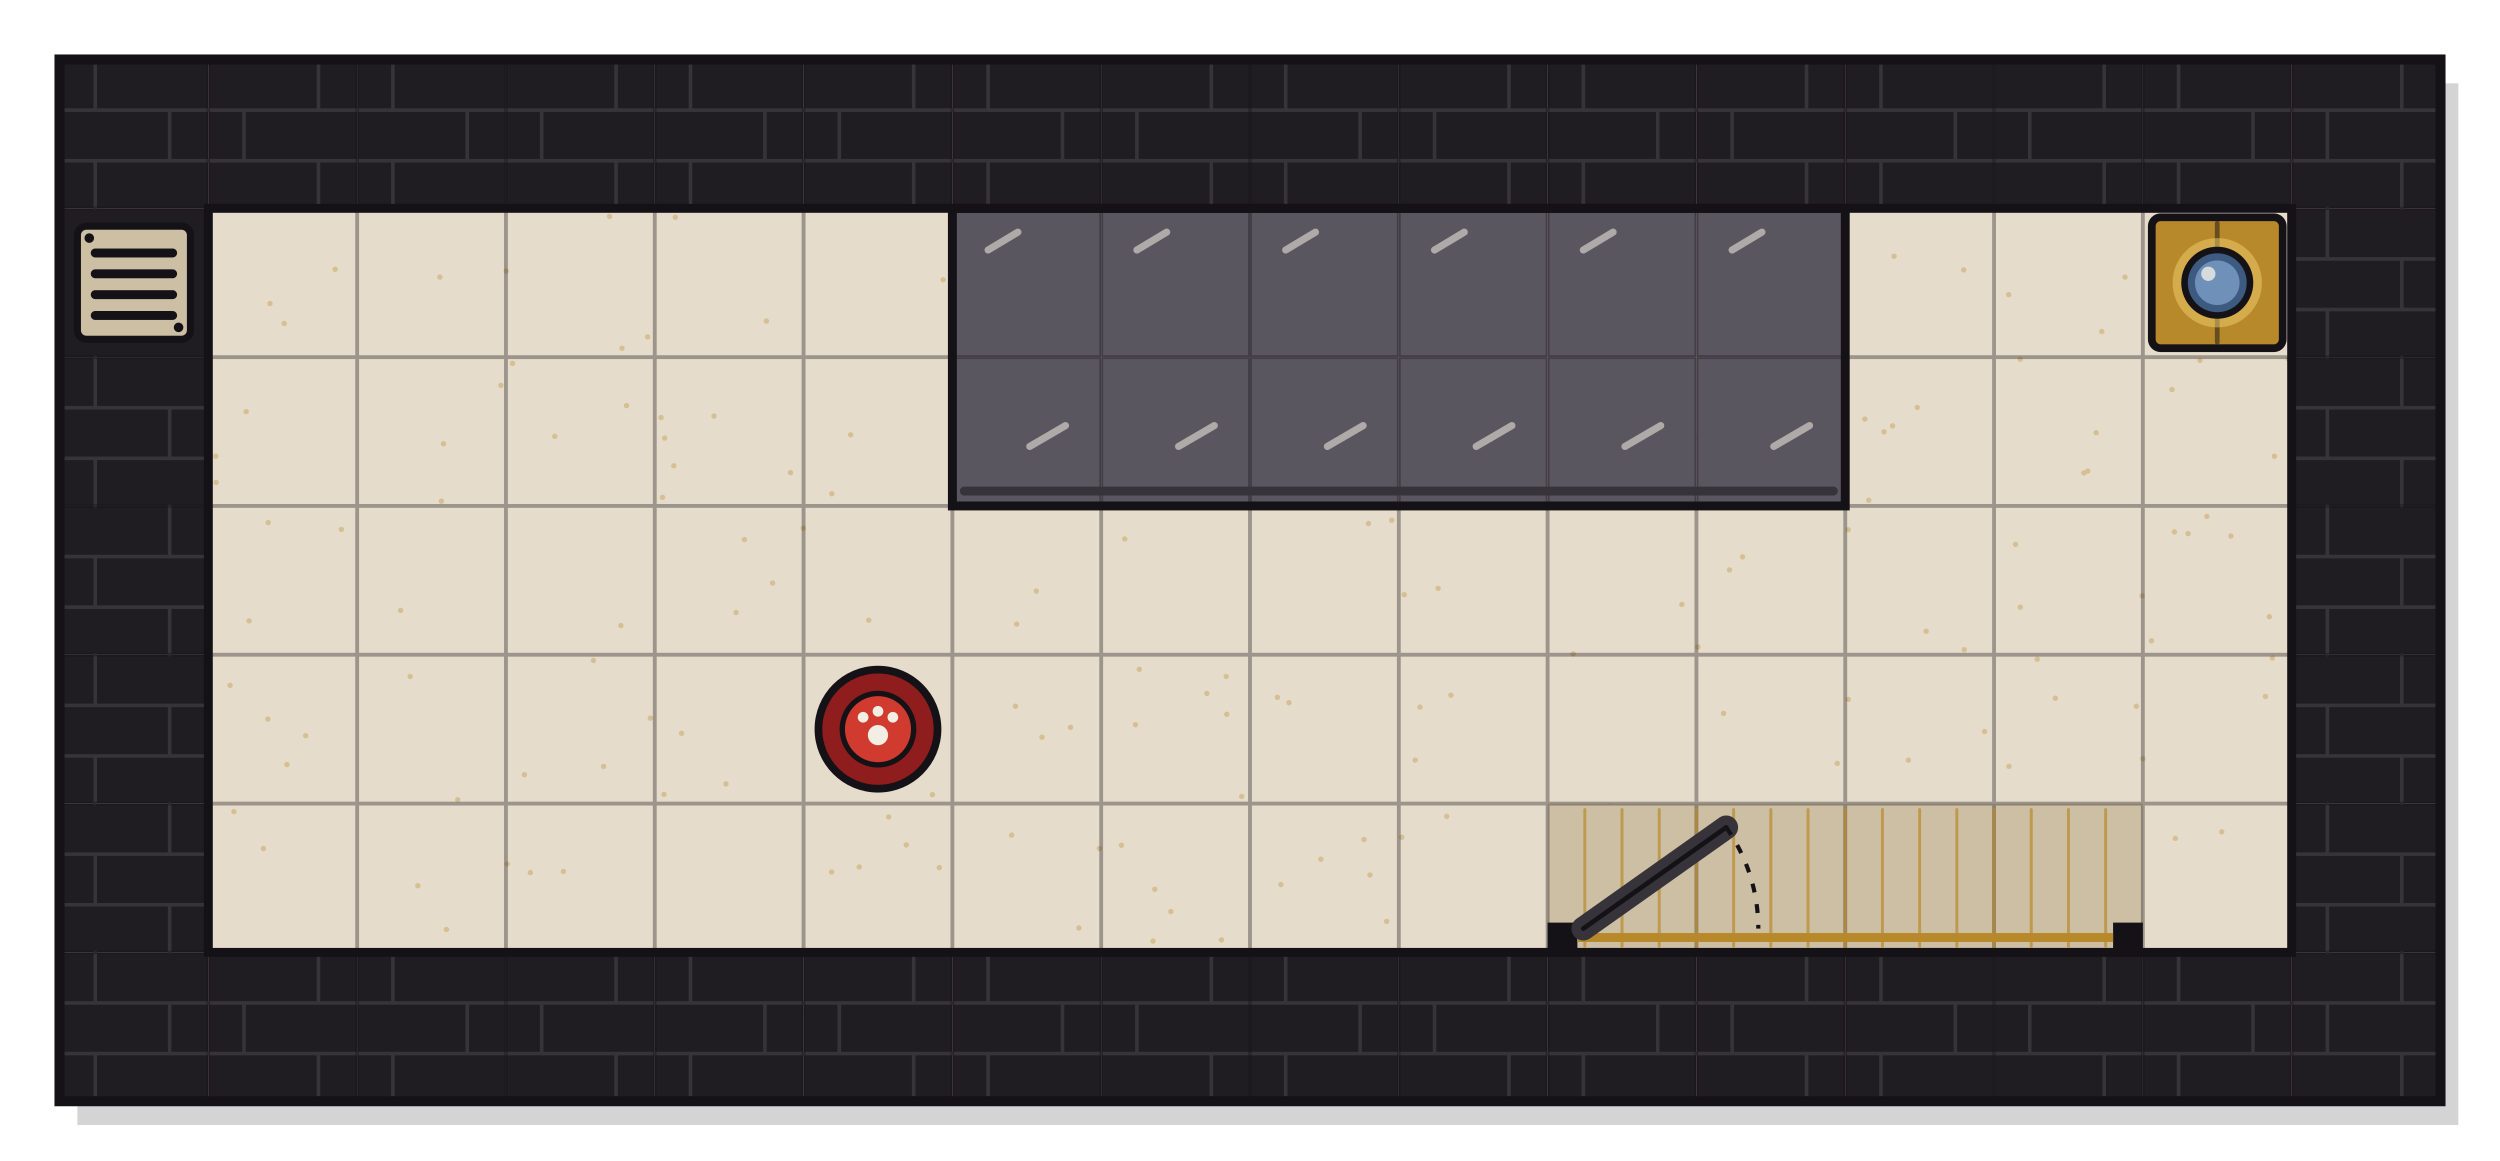
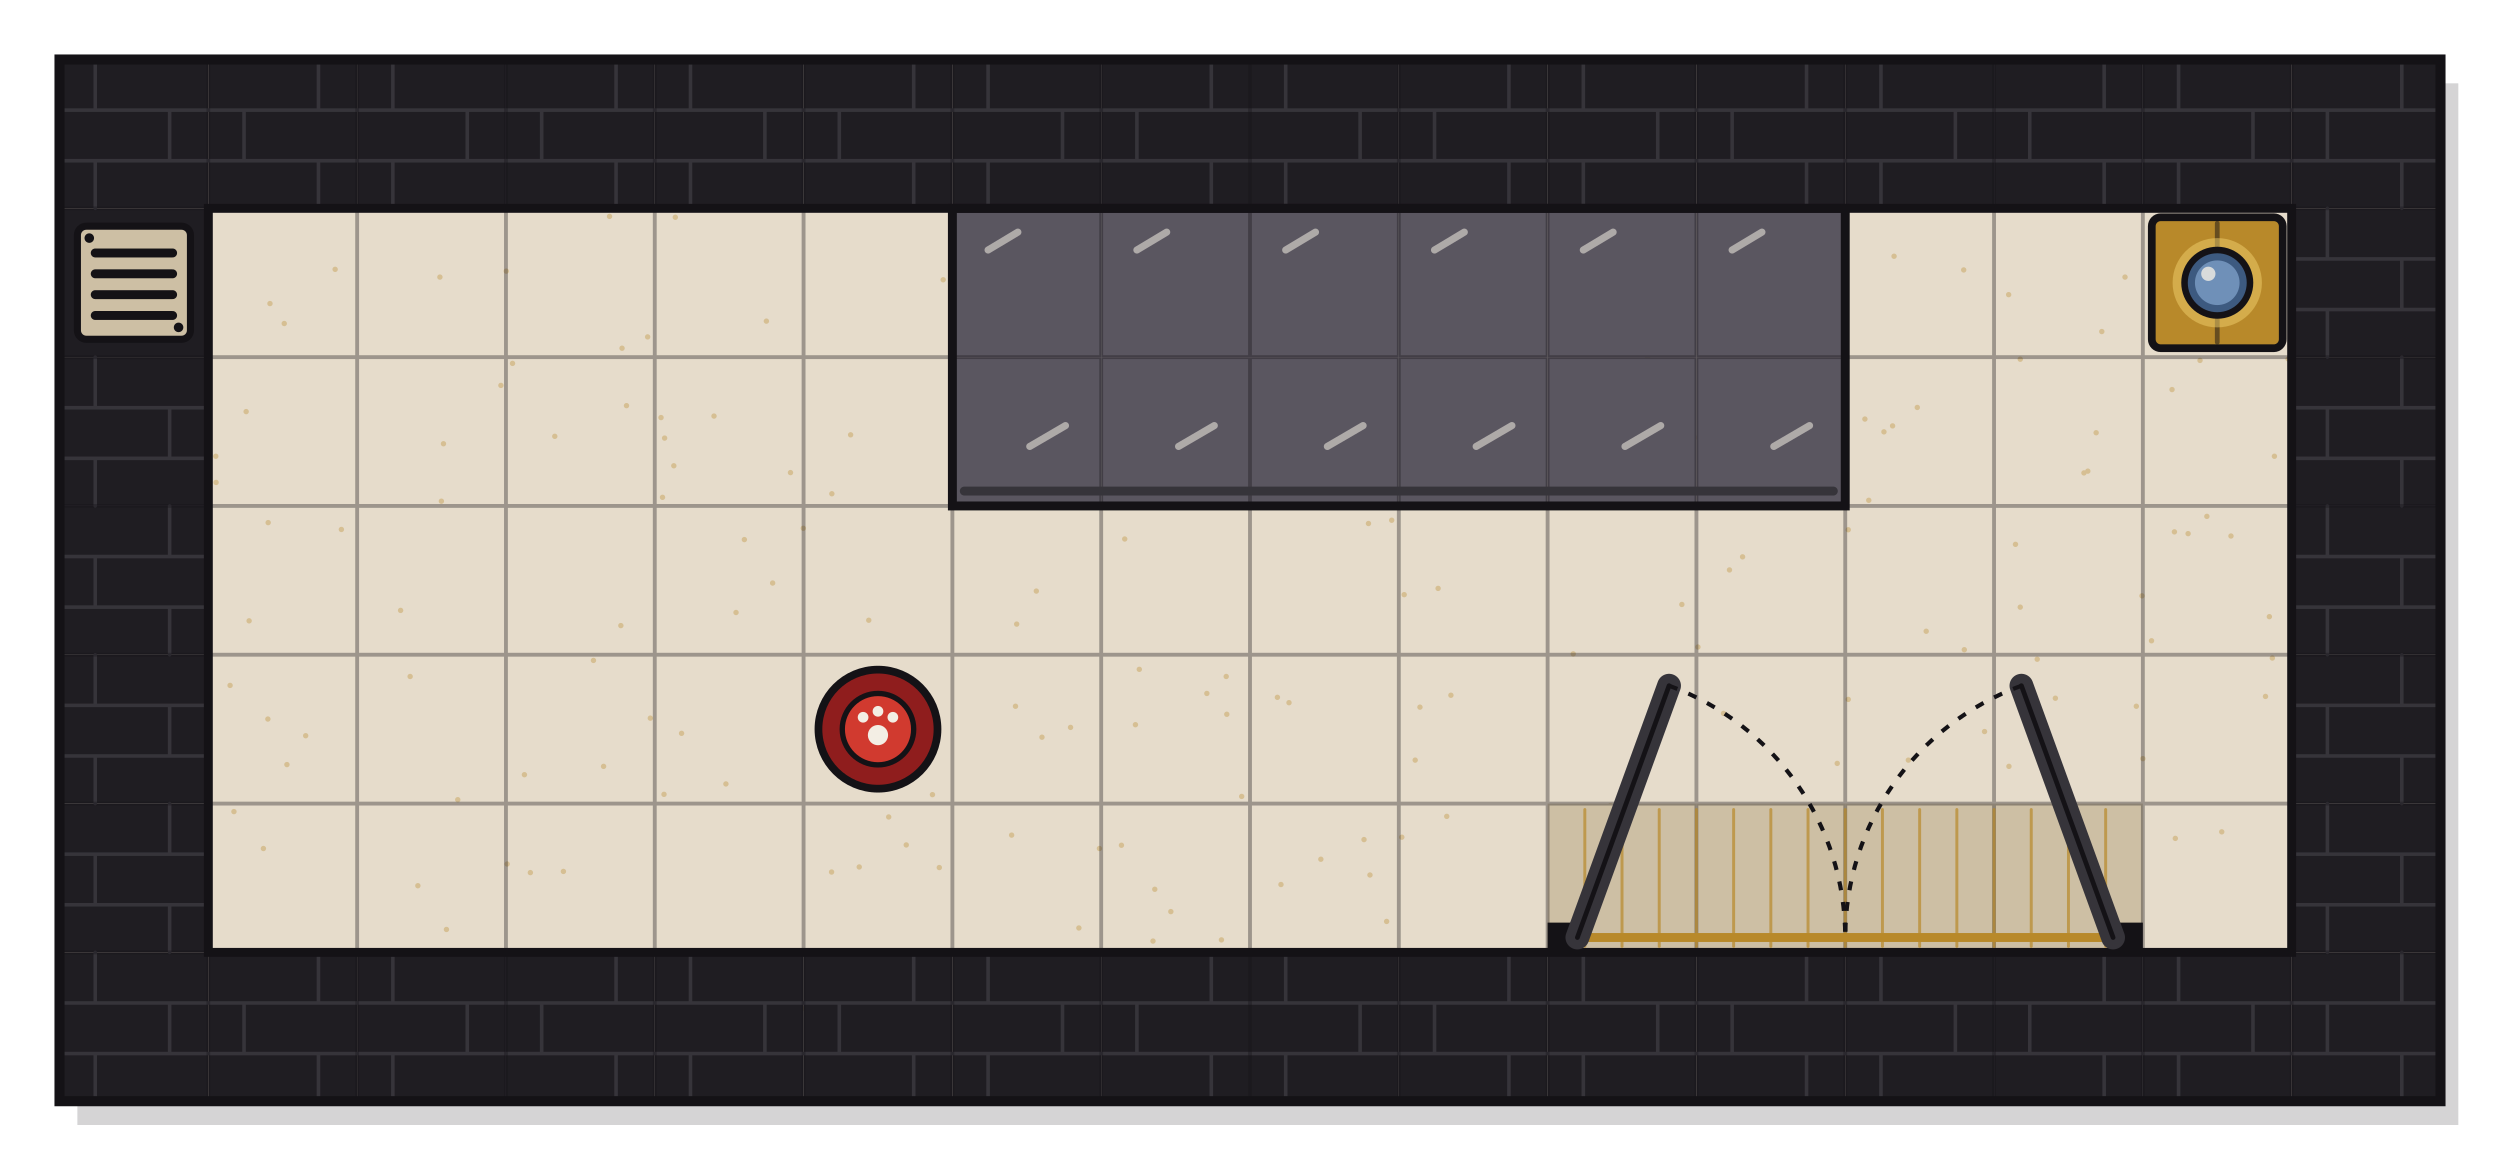
<svg xmlns="http://www.w3.org/2000/svg" viewBox="0 0 840 390" role="img" aria-label="Heist 1 sample map: a 16 by 7 grid with the vent, counter, cabinet, cat's bed and door">
  <rect x="26" y="28" width="800" height="350" fill="#141216" opacity=".18" />
  <rect x="20" y="20" width="800" height="350" fill="#e6dccb" />
  <path d="M444.9 334.7h0.01M82.7 138.3h0.01M717.8 237.3h0.01M621 235h0.01M72.5 153.3h0.01M209 117h0.01M90.1 175.6h0.01M635.9 143.1h0.01M315.6 291.5h0.01M265.6 158.8h0.01M333.1 346.1h0.01M675 257.5h0.01M348.2 198.6h0.01M178.2 293.2h0.01M310.2 67.9h0.01M308.6 63.5h0.01M478.1 349.7h0.01M223.3 147.2h0.01M684.5 221.5h0.01M279.5 165.9h0.01M600 311.3h0.01M461.1 164h0.01M259.6 195.9h0.01M316.9 94h0.01M35 210.2h0.01M678.8 120.7h0.01M662.8 274.7h0.01M471 281.3h0.01M356.8 343h0.01M412.2 240h0.01M420.5 144.3h0.01M487.5 233.6h0.01M463.2 29.3h0.01M542.3 333.4h0.01M270.4 338.9h0.01M36.1 216.8h0.01M367.7 25h0.01M250.1 181.3h0.01M547 58.2h0.01M591.8 157.2h0.01M739.2 121.1h0.01M755.4 110h0.01M210.5 136.3h0.01M461.1 323.1h0.01M239.9 139.8h0.01M346.6 160.1h0.01M210 66.1h0.01M789.1 211.4h0.01M690.6 234.6h0.01M677.2 182.9h0.01M779.1 165.6h0.01M429.2 234.3h0.01M392.9 363.1h0.01M387.8 365h0.01M644.2 136.9h0.01M664.4 297.9h0.01M186.4 146.6h0.01M387.3 320.7h0.01M331 37.7h0.01M447.6 96.2h0.01M49.8 257.2h0.01M150 312.3h0.01M730.6 178.7h0.01M473.5 331.7h0.01M388 298.8h0.01M475.5 255.4h0.01M350.1 247.7h0.01M562 296.3h0.01M393.4 306.3h0.01M411.3 116.7h0.01M647.2 212.1h0.01M653.5 312.1h0.01M243.9 263.4h0.01M379.6 367.8h0.01M379.2 152.2h0.01M341.2 237.3h0.01M245.2 326h0.01M114.7 177.9h0.01M579.1 239.7h0.01M528.6 219.7h0.01M257.5 107.9h0.01M265 40.5h0.01M762.5 207.2h0.01M83.7 208.6h0.01M479.9 24.1h0.01M543.1 66.5h0.01M594.3 279.1h0.01M465.9 309.6h0.01M288.7 291.3h0.01M553.6 120.1h0.01M719.7 200.2h0.01M88.5 285.1h0.01M339.9 280.6h0.01M462.7 368.7h0.01M617.3 256.5h0.01M405.5 233h0.01M140.4 297.6h0.01M585.5 187.1h0.01M548.9 141.6h0.01M271.3 350.7h0.01M238.8 341.1h0.01M77.3 230.3h0.01M735.2 179.3h0.01M763.5 221.1h0.01M153.8 268.7h0.01M170.1 91.1h0.01M218.5 241.3h0.01M451.3 324.1h0.01M768.8 120.6h0.01M575.3 53.5h0.01M674.9 99h0.01M626.6 140.8h0.01M443.7 22.1h0.01M438.6 327.5h0.01M666.8 245.8h0.01M201.4 69.4h0.01M581.1 191.5h0.01M589.3 39h0.01M730.9 281.7h0.01M95.5 108.7h0.01M285.8 146.1h0.01M512.9 29.2h0.01M764.2 153.3h0.01M565.1 203.1h0.01M418.9 352.9h0.01M389.8 67.8h0.01M714.5 294.2h0.01M29.8 226.5h0.01M678.8 204h0.01M417.2 267.6h0.01M811.1 181.3h0.01M189.3 292.8h0.01M279.4 293h0.01M566 287.5h0.01M394.1 26.9h0.01M359.7 244.4h0.01M701.5 158.3h0.01M481.2 356.1h0.01M714 93.1h0.01M603.4 97.5h0.01M636.4 86.1h0.01M149 149.1h0.01M549.3 291.1h0.01M583.5 41.3h0.01M78.6 272.7h0.01M199.4 221.9h0.01M328.8 319.8h0.01M369.4 285.1h0.01M291.9 208.4h0.01M507.4 155.4h0.01M741.5 173.5h0.01M720 254.9h0.01M208.6 210.2h0.01M96.4 256.9h0.01M499.2 30.9h0.01M402.7 137.9h0.01M459.8 175.9h0.01M806.3 223.7h0.01M421.2 357.5h0.01M460.3 294h0.01M362.5 311.8h0.01M729.8 130.9h0.01M704.3 145.4h0.01M570.5 217.4h0.01M621 178h0.01M51.9 168.5h0.01M147.8 93.1h0.01M483.2 197.7h0.01M458.3 282.1h0.01M226.4 156.5h0.01M102.7 247.2h0.01M46.6 198.3h0.01M467.6 174.8h0.01M783.8 202.5h0.01M311.4 334.5h0.01M304.5 283.9h0.01M570.6 147h0.01M223.1 266.9h0.01M701.7 294.1h0.01M443.8 288.7h0.01M749.6 180.1h0.01M505 92.3h0.01M433.1 236.1h0.01M456.3 59.2h0.01M410.4 315.8h0.01M229 246.4h0.01M700.2 158.9h0.01M633 145.1h0.01M722.9 215.3h0.01M28 182.1h0.01M660 218.3h0.01M486.1 274.3h0.01M172.2 122.1h0.01M535.3 333.2h0.01M387.4 316.2h0.01M376.8 284h0.01M652.3 323.1h0.01M269.9 177.5h0.01M477.1 237.6h0.01M257.8 353.6h0.01M331.4 132.5h0.01M302.1 234.3h0.01M365.7 154.4h0.01M226.9 73h0.01M627.9 168.1h0.01M396.8 168.6h0.01M598.4 154.4h0.01M430.4 297.2h0.01M390.7 151h0.01M298.6 274.5h0.01M541.1 270.7h0.01M222.6 167.1h0.01M377.9 181.1h0.01M345.5 78.9h0.01M148.3 168.4h0.01M761.2 234h0.01M72.6 162.1h0.01M222.1 140.3h0.01M523 309.9h0.01M455.5 334.4h0.01M548.4 92.8h0.01M568.9 90.5h0.01M499.1 334.2h0.01M381.5 243.5h0.01M168.3 129.5h0.01M247.3 205.8h0.01M429.4 94.1h0.01M412 227.3h0.01M471.8 199.8h0.01M176.2 260.3h0.01M507.6 350.1h0.01M337.9 53.9h0.01M808.3 177.7h0.01M311.4 41.1h0.01M202.8 257.5h0.01M641.2 255.4h0.01M382.8 224.9h0.01M170.4 290.3h0.01M738.8 100.7h0.01M90.7 102h0.01M112.6 90.5h0.01M659.8 90.7h0.01M313.3 267h0.01M70.1 132.3h0.01M217.6 113.2h0.01M585.8 150.7h0.01M584.6 74.2h0.01M134.6 205.1h0.01M603.1 289.9h0.01M746.5 279.5h0.01M48.3 235.4h0.01M49 148.4h0.01M204.8 72.7h0.01M706.2 111.4h0.01M457.7 107.8h0.01M353.5 70.1h0.01M586.5 293.9h0.01M137.8 227.3h0.01M341.6 209.7h0.01M90 241.6h0.01" stroke="#b8892a" stroke-width="1.8" stroke-linecap="round" opacity="0.35" />
  <rect x="20" y="20" width="50" height="50" fill="#1f1d22" />
  <rect x="70" y="20" width="50" height="50" fill="#1f1d22" />
  <rect x="120" y="20" width="50" height="50" fill="#1f1d22" />
  <rect x="170" y="20" width="50" height="50" fill="#1f1d22" />
  <rect x="220" y="20" width="50" height="50" fill="#1f1d22" />
  <rect x="270" y="20" width="50" height="50" fill="#1f1d22" />
  <rect x="320" y="20" width="50" height="50" fill="#1f1d22" />
  <rect x="370" y="20" width="50" height="50" fill="#1f1d22" />
  <rect x="420" y="20" width="50" height="50" fill="#1f1d22" />
  <rect x="470" y="20" width="50" height="50" fill="#1f1d22" />
  <rect x="520" y="20" width="50" height="50" fill="#1f1d22" />
  <rect x="570" y="20" width="50" height="50" fill="#1f1d22" />
  <rect x="620" y="20" width="50" height="50" fill="#1f1d22" />
  <rect x="670" y="20" width="50" height="50" fill="#1f1d22" />
  <rect x="720" y="20" width="50" height="50" fill="#1f1d22" />
  <rect x="770" y="20" width="50" height="50" fill="#1f1d22" />
  <rect x="20" y="70" width="50" height="50" fill="#1f1d22" />
  <rect x="770" y="70" width="50" height="50" fill="#1f1d22" />
  <rect x="20" y="120" width="50" height="50" fill="#1f1d22" />
  <rect x="770" y="120" width="50" height="50" fill="#1f1d22" />
  <rect x="20" y="170" width="50" height="50" fill="#1f1d22" />
  <rect x="770" y="170" width="50" height="50" fill="#1f1d22" />
  <rect x="20" y="220" width="50" height="50" fill="#1f1d22" />
  <rect x="770" y="220" width="50" height="50" fill="#1f1d22" />
  <rect x="20" y="270" width="50" height="50" fill="#1f1d22" />
  <rect x="770" y="270" width="50" height="50" fill="#1f1d22" />
  <rect x="20" y="320" width="50" height="50" fill="#1f1d22" />
  <rect x="70" y="320" width="50" height="50" fill="#1f1d22" />
  <rect x="120" y="320" width="50" height="50" fill="#1f1d22" />
  <rect x="170" y="320" width="50" height="50" fill="#1f1d22" />
  <rect x="220" y="320" width="50" height="50" fill="#1f1d22" />
  <rect x="270" y="320" width="50" height="50" fill="#1f1d22" />
  <rect x="320" y="320" width="50" height="50" fill="#1f1d22" />
  <rect x="370" y="320" width="50" height="50" fill="#1f1d22" />
  <rect x="420" y="320" width="50" height="50" fill="#1f1d22" />
  <rect x="470" y="320" width="50" height="50" fill="#1f1d22" />
  <rect x="520" y="320" width="50" height="50" fill="#1f1d22" />
  <rect x="570" y="320" width="50" height="50" fill="#1f1d22" />
  <rect x="620" y="320" width="50" height="50" fill="#1f1d22" />
  <rect x="670" y="320" width="50" height="50" fill="#1f1d22" />
  <rect x="720" y="320" width="50" height="50" fill="#1f1d22" />
  <rect x="770" y="320" width="50" height="50" fill="#1f1d22" />
  <rect x="320" y="70" width="50" height="50" fill="#5a5660" />
  <rect x="370" y="70" width="50" height="50" fill="#5a5660" />
  <rect x="420" y="70" width="50" height="50" fill="#5a5660" />
  <rect x="470" y="70" width="50" height="50" fill="#5a5660" />
  <rect x="520" y="70" width="50" height="50" fill="#5a5660" />
  <rect x="570" y="70" width="50" height="50" fill="#5a5660" />
  <rect x="320" y="120" width="50" height="50" fill="#5a5660" />
  <rect x="370" y="120" width="50" height="50" fill="#5a5660" />
  <rect x="420" y="120" width="50" height="50" fill="#5a5660" />
  <rect x="470" y="120" width="50" height="50" fill="#5a5660" />
  <rect x="520" y="120" width="50" height="50" fill="#5a5660" />
  <rect x="570" y="120" width="50" height="50" fill="#5a5660" />
  <rect x="520" y="270" width="50" height="50" fill="#cdbfa4" />
  <rect x="570" y="270" width="50" height="50" fill="#cdbfa4" />
  <rect x="620" y="270" width="50" height="50" fill="#cdbfa4" />
  <rect x="670" y="270" width="50" height="50" fill="#cdbfa4" />
  <path d="M20 37h50M20 54h50M32 20v17M57 37v17M32 54v16M70 37h50M70 54h50M107 20v17M82 37v17M107 54v16M120 37h50M120 54h50M132 20v17M157 37v17M132 54v16M170 37h50M170 54h50M207 20v17M182 37v17M207 54v16M220 37h50M220 54h50M232 20v17M257 37v17M232 54v16M270 37h50M270 54h50M307 20v17M282 37v17M307 54v16M320 37h50M320 54h50M332 20v17M357 37v17M332 54v16M370 37h50M370 54h50M407 20v17M382 37v17M407 54v16M420 37h50M420 54h50M432 20v17M457 37v17M432 54v16M470 37h50M470 54h50M507 20v17M482 37v17M507 54v16M520 37h50M520 54h50M532 20v17M557 37v17M532 54v16M570 37h50M570 54h50M607 20v17M582 37v17M607 54v16M620 37h50M620 54h50M632 20v17M657 37v17M632 54v16M670 37h50M670 54h50M707 20v17M682 37v17M707 54v16M720 37h50M720 54h50M732 20v17M757 37v17M732 54v16M770 37h50M770 54h50M807 20v17M782 37v17M807 54v16M770 87h50M770 104h50M782 70v17M807 87v17M782 104v16M20 137h50M20 154h50M32 120v17M57 137v17M32 154v16M770 137h50M770 154h50M807 120v17M782 137v17M807 154v16M20 187h50M20 204h50M57 170v17M32 187v17M57 204v16M770 187h50M770 204h50M782 170v17M807 187v17M782 204v16M20 237h50M20 254h50M32 220v17M57 237v17M32 254v16M770 237h50M770 254h50M807 220v17M782 237v17M807 254v16M20 287h50M20 304h50M57 270v17M32 287v17M57 304v16M770 287h50M770 304h50M782 270v17M807 287v17M782 304v16M20 337h50M20 354h50M32 320v17M57 337v17M32 354v16M70 337h50M70 354h50M107 320v17M82 337v17M107 354v16M120 337h50M120 354h50M132 320v17M157 337v17M132 354v16M170 337h50M170 354h50M207 320v17M182 337v17M207 354v16M220 337h50M220 354h50M232 320v17M257 337v17M232 354v16M270 337h50M270 354h50M307 320v17M282 337v17M307 354v16M320 337h50M320 354h50M332 320v17M357 337v17M332 354v16M370 337h50M370 354h50M407 320v17M382 337v17M407 354v16M420 337h50M420 354h50M432 320v17M457 337v17M432 354v16M470 337h50M470 354h50M507 320v17M482 337v17M507 354v16M520 337h50M520 354h50M532 320v17M557 337v17M532 354v16M570 337h50M570 354h50M607 320v17M582 337v17M607 354v16M620 337h50M620 354h50M632 320v17M657 337v17M632 354v16M670 337h50M670 354h50M707 320v17M682 337v17M707 354v16M720 337h50M720 354h50M732 320v17M757 337v17M732 354v16M770 337h50M770 354h50M807 320v17M782 337v17M807 354v16" stroke="#36343a" stroke-width="1.2" fill="none" stroke-linecap="round" stroke-linejoin="round" />
  <path d="M20 20V370M70 20V370M120 20V370M170 20V370M220 20V370M270 20V370M320 20V370M370 20V370M420 20V370M470 20V370M520 20V370M570 20V370M620 20V370M670 20V370M720 20V370M770 20V370M820 20V370M20 20H820M20 70H820M20 120H820M20 170H820M20 220H820M20 270H820M20 320H820M20 370H820" stroke="#141216" stroke-width="1.3" fill="none" stroke-linecap="round" stroke-linejoin="round" opacity=".35" />
  <path d="M70 70H770V320H70Z" fill="none" stroke="#141216" stroke-width="3" />
  <rect x="320" y="70" width="300" height="100" fill="none" stroke="#141216" stroke-width="3" />
  <path d="M324 165H616" stroke="#36343a" stroke-width="3" fill="none" stroke-linecap="round" stroke-linejoin="round" />
  <path d="M332 84l10 -6M346 150l12 -7M382 84l10 -6M396 150l12 -7M432 84l10 -6M446 150l12 -7M482 84l10 -6M496 150l12 -7M532 84l10 -6M546 150l12 -7M582 84l10 -6M596 150l12 -7" stroke="#f3eee4" stroke-width="2.4" fill="none" stroke-linecap="round" stroke-linejoin="round" opacity=".55" />
  <rect x="26" y="76" width="38" height="38" rx="3" fill="#cdbfa4" stroke="#141216" stroke-width="2.4" />
  <path d="M32 85h26M32 92h26M32 99h26M32 106h26" stroke="#141216" stroke-width="3" fill="none" stroke-linecap="round" stroke-linejoin="round" />
  <circle cx="30" cy="80" r="1.6" fill="#141216" />
  <circle cx="60" cy="110" r="1.6" fill="#141216" />
  <rect x="723" y="73" width="44" height="44" rx="3" fill="#b8892a" stroke="#141216" stroke-width="2.6" />
  <path d="M745 75v40" stroke="#141216" stroke-width="1.6" fill="none" stroke-linecap="round" stroke-linejoin="round" opacity=".5" />
  <circle cx="745" cy="95" r="15" fill="#f0cf6b" opacity=".5" />
  <circle cx="745" cy="95" r="11" fill="#3d5a80" stroke="#141216" stroke-width="2.2" />
  <circle cx="745" cy="95" r="7.5" fill="#6f90b8" />
  <circle cx="742" cy="92" r="2.4" fill="#f3eee4" opacity=".8" />
  <circle cx="295" cy="245" r="20" fill="#8f1d1d" stroke="#141216" stroke-width="2.6" />
  <circle cx="295" cy="245" r="12" fill="#d13a2f" stroke="#141216" stroke-width="1.8" />
  <circle cx="295" cy="247" r="3.4" fill="#f3eee4" />
  <circle cx="290" cy="241" r="1.8" fill="#f3eee4" />
  <circle cx="295" cy="239" r="1.8" fill="#f3eee4" />
  <circle cx="300" cy="241" r="1.8" fill="#f3eee4" />
  <path d="M532.5 272v46M545 272v46M557.5 272v46M570 272v46M582.5 272v46M595 272v46M607.5 272v46M620 272v46M632.5 272v46M645 272v46M657.5 272v46M670 272v46M682.5 272v46M695 272v46M707.5 272v46" stroke="#b8892a" stroke-width="1" fill="none" stroke-linecap="round" stroke-linejoin="round" opacity=".7" />
  <rect x="520" y="310" width="10" height="10" fill="#141216" />
  <rect x="710" y="310" width="10" height="10" fill="#141216" />
  <path d="M530 315H710" stroke="#b8892a" stroke-width="3" />
-   <path d="M532 312L580 278" stroke="#36343a" stroke-width="8" stroke-linecap="round" />
-   <path d="M532 312L580 278" stroke="#141216" stroke-width="1.6" stroke-linecap="round" />
-   <path d="M580 278A58.8 58.8 0 0 1 590.8 312" fill="none" stroke="#141216" stroke-width="1.4" stroke-dasharray="3 4" />
+   <path d="M530 315L560.8 230.4" stroke="#36343a" stroke-width="8" stroke-linecap="round" />
+   <path d="M530 315L560.8 230.4" stroke="#141216" stroke-width="1.6" stroke-linecap="round" />
+   <path d="M560.8 230.4A90 90 0 0 1 620 315" fill="none" stroke="#141216" stroke-width="1.4" stroke-dasharray="3 4" />
+   <path d="M710 315L679.2 230.4" stroke="#36343a" stroke-width="8" stroke-linecap="round" />
+   <path d="M710 315L679.2 230.4" stroke="#141216" stroke-width="1.6" stroke-linecap="round" />
+   <path d="M679.2 230.4A90 90 0 0 0 620 315" fill="none" stroke="#141216" stroke-width="1.4" stroke-dasharray="3 4" />
  <rect x="20" y="20" width="800" height="350" fill="none" stroke="#141216" stroke-width="3.4" />
</svg>
